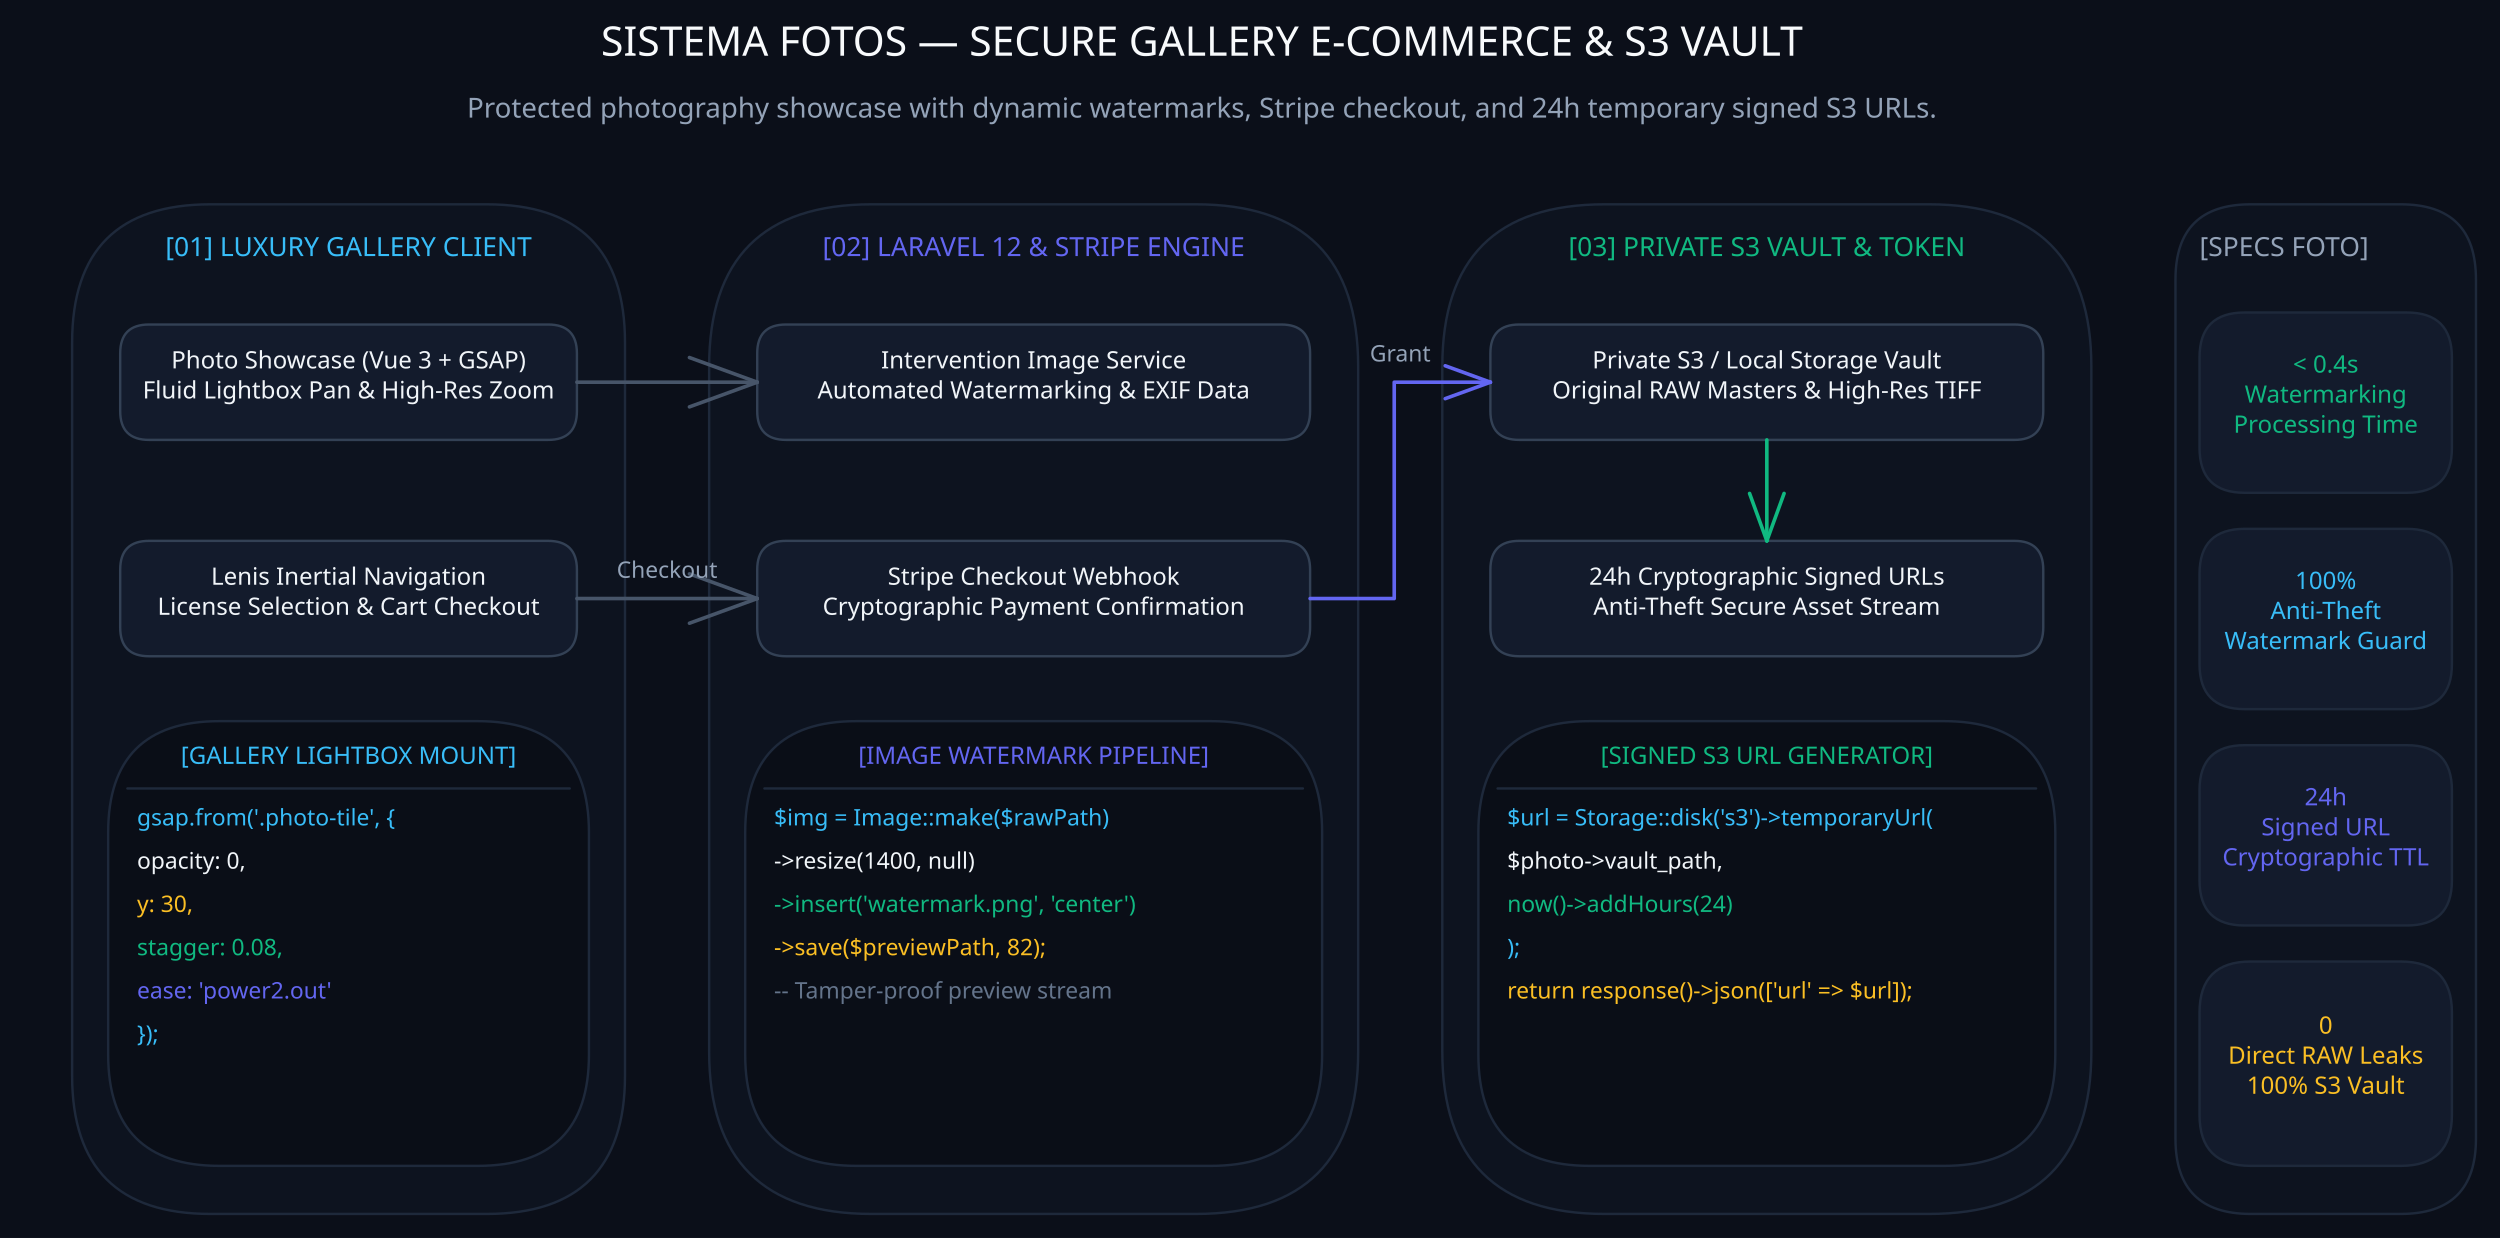
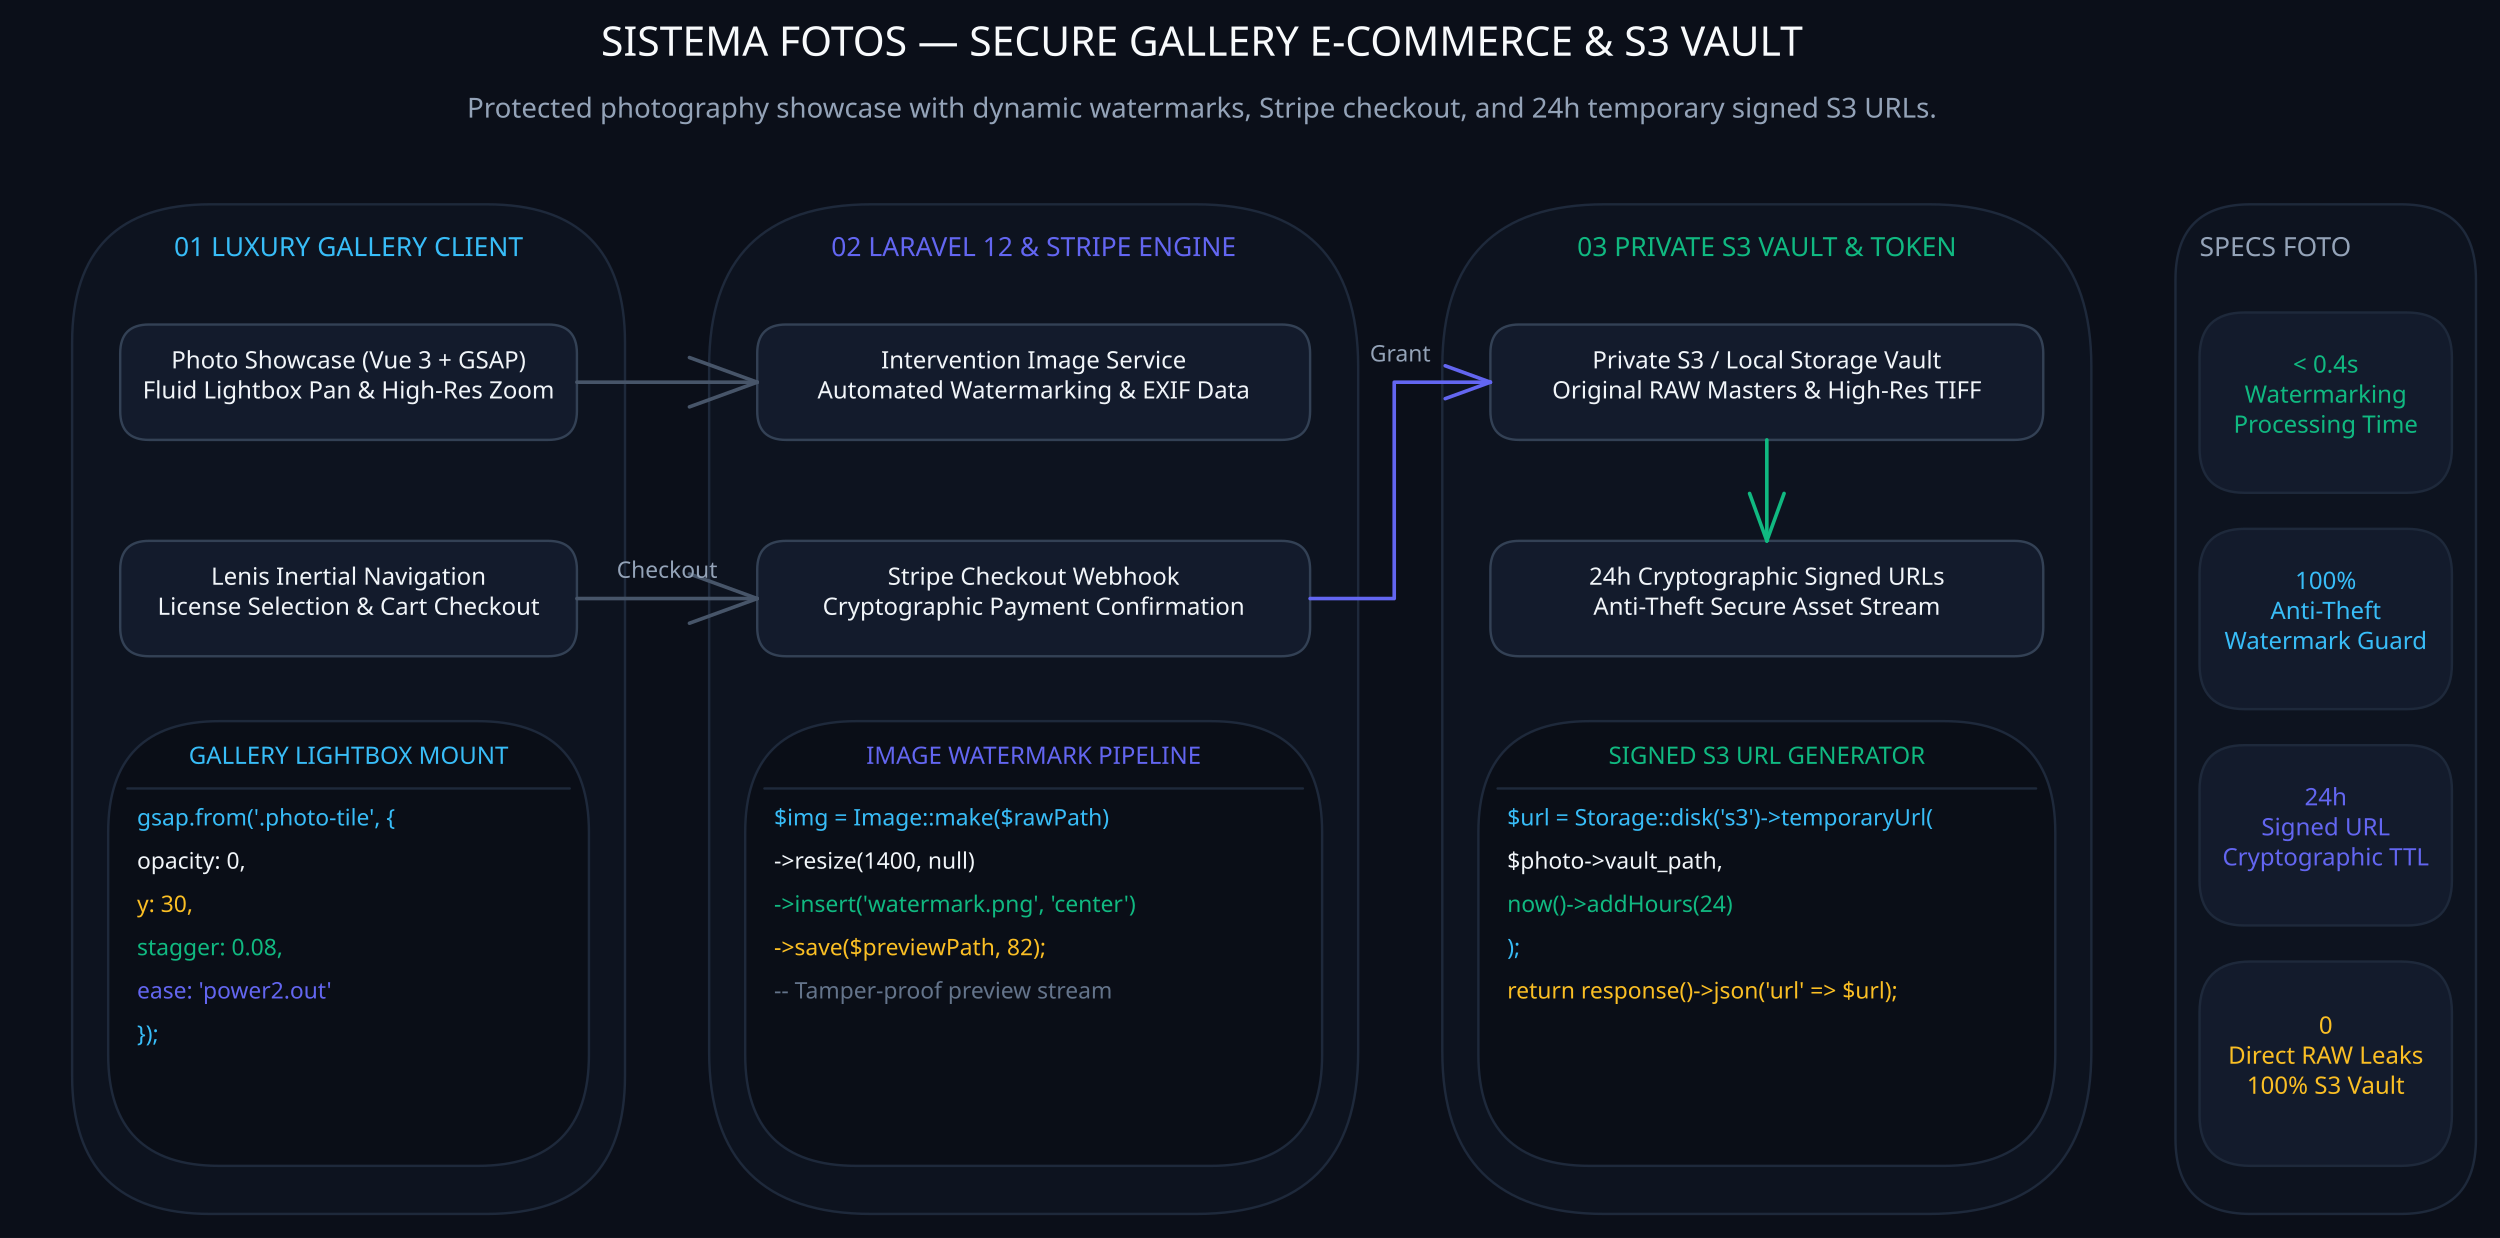
<svg xmlns="http://www.w3.org/2000/svg" version="1.1" viewBox="0 0 1040 515" width="2080" height="1030">
  <defs>
    <style class="style-fonts">
      @font-face {
        font-family: "Virgil";
        src: url("https://unpkg.com/@excalidraw/excalidraw@undefined/dist/excalidraw-assets/Virgil.woff2");
      }
      @font-face {
        font-family: "Cascadia";
        src: url("https://unpkg.com/@excalidraw/excalidraw@undefined/dist/excalidraw-assets/Cascadia.woff2");
      }
      @font-face {
        font-family: "Assistant";
        src: url("https://unpkg.com/@excalidraw/excalidraw@undefined/dist/excalidraw-assets/Assistant-Regular.woff2");
      }
    </style>
  </defs>
  <rect x="0" y="0" width="1040" height="515" fill="#0b0f19" />
  <g transform="translate(10 10) rotate(0 490 14)">
    <text x="490" y="0" font-family="Cascadia, Segoe UI Emoji" font-size="17px" fill="#f8fafc" text-anchor="middle" style="white-space: pre;" direction="ltr" dominant-baseline="text-before-edge">SISTEMA FOTOS — SECURE GALLERY E-COMMERCE &amp; S3 VAULT</text>
  </g>
  <g transform="translate(10 40) rotate(0 490 9)">
    <text x="490" y="0" font-family="Cascadia, Segoe UI Emoji" font-size="11.5px" fill="#94a3b8" text-anchor="middle" style="white-space: pre;" direction="ltr" dominant-baseline="text-before-edge">Protected photography showcase with dynamic watermarks, Stripe checkout, and 24h temporary signed S3 URLs.</text>
  </g>
  <g stroke-linecap="round" transform="translate(30 85) rotate(0 115 210)">
    <path d="M57.5 0 C97.15 0, 136.8 0, 172.5 0 C210.83 0, 230 19.17, 230 57.5 C230 175.03, 230 292.57, 230 362.5 C230 400.83, 210.83 420, 172.5 420 C138.36 420, 104.22 420, 57.5 420 C19.17 420, 0 400.83, 0 362.5 C0 294.86, 0 227.22, 0 57.5 C0 19.17, 19.17 0, 57.5 0" stroke="none" stroke-width="0" fill="#0d131f" />
    <path d="M57.5 0 C85.67 0, 113.85 0, 172.5 0 M57.5 0 C91.78 0, 126.07 0, 172.5 0 M172.5 0 C210.83 0, 230 19.17, 230 57.5 M172.5 0 C210.83 0, 230 19.17, 230 57.5 M230 57.5 C230 152.23, 230 246.95, 230 362.5 M230 57.5 C230 169.72, 230 281.93, 230 362.5 M230 362.5 C230 400.83, 210.83 420, 172.5 420 M230 362.5 C230 400.83, 210.83 420, 172.5 420 M172.5 420 C149.14 420, 125.78 420, 57.5 420 M172.5 420 C140.02 420, 107.55 420, 57.5 420 M57.5 420 C19.17 420, 0 400.83, 0 362.5 M57.5 420 C19.17 420, 0 400.83, 0 362.5 M0 362.5 C0 262.7, 0 162.89, 0 57.5 M0 362.5 C0 256.13, 0 149.75, 0 57.5 M0 57.5 C0 19.17, 19.17 0, 57.5 0 M0 57.5 C0 19.17, 19.17 0, 57.5 0" stroke="#1e293b" stroke-width="1" fill="none" />
  </g>
  <g transform="translate(30 98) rotate(0 115 8)">
-     <text x="115" y="0" font-family="Cascadia, Segoe UI Emoji" font-size="11px" fill="#38bdf8" text-anchor="middle" style="white-space: pre;" direction="ltr" dominant-baseline="text-before-edge">[01] LUXURY GALLERY CLIENT</text>
+     <text x="115" y="0" font-family="Cascadia, Segoe UI Emoji" font-size="11px" fill="#38bdf8" text-anchor="middle" style="white-space: pre;" direction="ltr" dominant-baseline="text-before-edge">01 LUXURY GALLERY CLIENT</text>
  </g>
  <g stroke-linecap="round" transform="translate(50 135) rotate(0 95 24)">
    <path d="M12 0 C49.3 0, 86.6 0, 178 0 C186 0, 190 4, 190 12 C190 18.88, 190 25.77, 190 36 C190 44, 186 48, 178 48 C138.4 48, 98.79 48, 12 48 C4 48, 0 44, 0 36 C0 26.53, 0 17.05, 0 12 C0 4, 4 0, 12 0" stroke="none" stroke-width="0" fill="#131b2c" />
    <path d="M12 0 C52.67 0, 93.34 0, 178 0 M12 0 C76.09 0, 140.19 0, 178 0 M178 0 C186 0, 190 4, 190 12 M178 0 C186 0, 190 4, 190 12 M190 12 C190 21.13, 190 30.27, 190 36 M190 12 C190 19.82, 190 27.65, 190 36 M190 36 C190 44, 186 48, 178 48 M190 36 C190 44, 186 48, 178 48 M178 48 C133.87 48, 89.75 48, 12 48 M178 48 C120.62 48, 63.23 48, 12 48 M12 48 C4 48, 0 44, 0 36 M12 48 C4 48, 0 44, 0 36 M0 36 C0 29.41, 0 22.83, 0 12 M0 36 C0 29.89, 0 23.79, 0 12 M0 12 C0 4, 4 0, 12 0 M0 12 C0 4, 4 0, 12 0" stroke="#334155" stroke-width="1" fill="none" />
  </g>
  <g transform="translate(56 145.5) rotate(0 89 13.5)">
    <text x="89" y="0" font-family="Cascadia, Segoe UI Emoji" font-size="10px" fill="#f1f5f9" text-anchor="middle" style="white-space: pre;" direction="ltr" dominant-baseline="text-before-edge">Photo Showcase (Vue 3 + GSAP)</text>
    <text x="89" y="12.5" font-family="Cascadia, Segoe UI Emoji" font-size="10px" fill="#f1f5f9" text-anchor="middle" style="white-space: pre;" direction="ltr" dominant-baseline="text-before-edge">Fluid Lightbox Pan &amp; High-Res Zoom</text>
  </g>
  <g stroke-linecap="round" transform="translate(50 225) rotate(0 95 24)">
    <path d="M12 0 C62.57 0, 113.14 0, 178 0 C186 0, 190 4, 190 12 C190 21.32, 190 30.63, 190 36 C190 44, 186 48, 178 48 C114.88 48, 51.75 48, 12 48 C4 48, 0 44, 0 36 C0 27.18, 0 18.35, 0 12 C0 4, 4 0, 12 0" stroke="none" stroke-width="0" fill="#131b2c" />
    <path d="M12 0 C52.67 0, 93.34 0, 178 0 M12 0 C57.5 0, 102.99 0, 178 0 M178 0 C186 0, 190 4, 190 12 M178 0 C186 0, 190 4, 190 12 M190 12 C190 18.01, 190 24.03, 190 36 M190 12 C190 18.82, 190 25.64, 190 36 M190 36 C190 44, 186 48, 178 48 M190 36 C190 44, 186 48, 178 48 M178 48 C123.47 48, 68.94 48, 12 48 M178 48 C143.31 48, 108.62 48, 12 48 M12 48 C4 48, 0 44, 0 36 M12 48 C4 48, 0 44, 0 36 M0 36 C0 30.68, 0 25.36, 0 12 M0 36 C0 27.36, 0 18.72, 0 12 M0 12 C0 4, 4 0, 12 0 M0 12 C0 4, 4 0, 12 0" stroke="#334155" stroke-width="1" fill="none" />
  </g>
  <g transform="translate(56 235.5) rotate(0 89 13.5)">
    <text x="89" y="0" font-family="Cascadia, Segoe UI Emoji" font-size="10px" fill="#f1f5f9" text-anchor="middle" style="white-space: pre;" direction="ltr" dominant-baseline="text-before-edge">Lenis Inertial Navigation</text>
    <text x="89" y="12.5" font-family="Cascadia, Segoe UI Emoji" font-size="10px" fill="#f1f5f9" text-anchor="middle" style="white-space: pre;" direction="ltr" dominant-baseline="text-before-edge">License Selection &amp; Cart Checkout</text>
  </g>
  <g stroke-linecap="round" transform="translate(45 300) rotate(0 100 92.5)">
    <path d="M46.25 0 C87.59 0, 128.94 0, 153.75 0 C184.58 0, 200 15.42, 200 46.25 C200 73.04, 200 99.83, 200 138.75 C200 169.58, 184.58 185, 153.75 185 C119.14 185, 84.53 185, 46.25 185 C15.42 185, 0 169.58, 0 138.75 C0 107.24, 0 75.73, 0 46.25 C0 15.42, 15.42 0, 46.25 0" stroke="none" stroke-width="0" fill="#0a0e17" />
    <path d="M46.25 0 C72.59 0, 98.93 0, 153.75 0 M46.25 0 C85.17 0, 124.09 0, 153.75 0 M153.75 0 C184.58 0, 200 15.42, 200 46.25 M153.75 0 C184.58 0, 200 15.42, 200 46.25 M200 46.25 C200 75.91, 200 105.56, 200 138.75 M200 46.25 C200 68.65, 200 91.05, 200 138.75 M200 138.75 C200 169.58, 184.58 185, 153.75 185 M200 138.75 C200 169.58, 184.58 185, 153.75 185 M153.75 185 C111.7 185, 69.64 185, 46.25 185 M153.75 185 C124.48 185, 95.22 185, 46.25 185 M46.25 185 C15.42 185, 0 169.58, 0 138.75 M46.25 185 C15.42 185, 0 169.58, 0 138.75 M0 138.75 C0 104.62, 0 70.5, 0 46.25 M0 138.75 C0 114.17, 0 89.58, 0 46.25 M0 46.25 C0 15.42, 15.42 0, 46.25 0 M0 46.25 C0 15.42, 15.42 0, 46.25 0" stroke="#1e293b" stroke-width="1" fill="none" />
  </g>
  <g transform="translate(45 310) rotate(0 100 8)">
-     <text x="100" y="0" font-family="Cascadia, Segoe UI Emoji" font-size="10px" fill="#38bdf8" text-anchor="middle" style="white-space: pre;" direction="ltr" dominant-baseline="text-before-edge">[GALLERY LIGHTBOX MOUNT]</text>
+     <text x="100" y="0" font-family="Cascadia, Segoe UI Emoji" font-size="10px" fill="#38bdf8" text-anchor="middle" style="white-space: pre;" direction="ltr" dominant-baseline="text-before-edge">GALLERY LIGHTBOX MOUNT</text>
  </g>
  <g stroke-linecap="round">
    <g transform="translate(53 328) rotate(0 92 0)">
      <path d="M0 0 C45.09 0, 90.18 0, 184 0 M0 0 C46.01 0, 92.01 0, 184 0" stroke="#1e293b" stroke-width="1" fill="none" />
    </g>
  </g>
  <mask />
  <g transform="translate(57 336) rotate(0 88 7.5)">
    <text x="0" y="0" font-family="Cascadia, Segoe UI Emoji" font-size="9.5px" fill="#38bdf8" text-anchor="start" style="white-space: pre;" direction="ltr" dominant-baseline="text-before-edge">gsap.from('.photo-tile', {</text>
  </g>
  <g transform="translate(57 354) rotate(0 88 7.5)">
    <text x="0" y="0" font-family="Cascadia, Segoe UI Emoji" font-size="9.5px" fill="#f1f5f9" text-anchor="start" style="white-space: pre;" direction="ltr" dominant-baseline="text-before-edge">  opacity: 0,</text>
  </g>
  <g transform="translate(57 372) rotate(0 88 7.5)">
    <text x="0" y="0" font-family="Cascadia, Segoe UI Emoji" font-size="9.5px" fill="#fbbf24" text-anchor="start" style="white-space: pre;" direction="ltr" dominant-baseline="text-before-edge">  y: 30,</text>
  </g>
  <g transform="translate(57 390) rotate(0 88 7.5)">
    <text x="0" y="0" font-family="Cascadia, Segoe UI Emoji" font-size="9.5px" fill="#10b981" text-anchor="start" style="white-space: pre;" direction="ltr" dominant-baseline="text-before-edge">  stagger: 0.08,</text>
  </g>
  <g transform="translate(57 408) rotate(0 88 7.5)">
    <text x="0" y="0" font-family="Cascadia, Segoe UI Emoji" font-size="9.5px" fill="#6366f1" text-anchor="start" style="white-space: pre;" direction="ltr" dominant-baseline="text-before-edge">  ease: 'power2.out'</text>
  </g>
  <g transform="translate(57 426) rotate(0 88 7.5)">
    <text x="0" y="0" font-family="Cascadia, Segoe UI Emoji" font-size="9.5px" fill="#38bdf8" text-anchor="start" style="white-space: pre;" direction="ltr" dominant-baseline="text-before-edge">});</text>
  </g>
  <g stroke-linecap="round" transform="translate(295 85) rotate(0 135 210)">
    <path d="M67.5 0 C113.98 0, 160.46 0, 202.5 0 C247.5 0, 270 22.5, 270 67.5 C270 166.12, 270 264.74, 270 352.5 C270 397.5, 247.5 420, 202.5 420 C153.96 420, 105.42 420, 67.5 420 C22.5 420, 0 397.5, 0 352.5 C0 261.59, 0 170.68, 0 67.5 C0 22.5, 22.5 0, 67.5 0" stroke="none" stroke-width="0" fill="#0d131f" />
    <path d="M67.5 0 C100.59 0, 133.68 0, 202.5 0 M67.5 0 C102.32 0, 137.14 0, 202.5 0 M202.5 0 C247.5 0, 270 22.5, 270 67.5 M202.5 0 C247.5 0, 270 22.5, 270 67.5 M270 67.5 C270 134.66, 270 201.82, 270 352.5 M270 67.5 C270 139.77, 270 212.04, 270 352.5 M270 352.5 C270 397.5, 247.5 420, 202.5 420 M270 352.5 C270 397.5, 247.5 420, 202.5 420 M202.5 420 C165.6 420, 128.71 420, 67.5 420 M202.5 420 C154.3 420, 106.11 420, 67.5 420 M67.5 420 C22.5 420, 0 397.5, 0 352.5 M67.5 420 C22.5 420, 0 397.5, 0 352.5 M0 352.5 C0 258.02, 0 163.54, 0 67.5 M0 352.5 C0 283.74, 0 214.98, 0 67.5 M0 67.5 C0 22.5, 22.5 0, 67.5 0 M0 67.5 C0 22.5, 22.5 0, 67.5 0" stroke="#1e293b" stroke-width="1" fill="none" />
  </g>
  <g transform="translate(295 98) rotate(0 135 8)">
-     <text x="135" y="0" font-family="Cascadia, Segoe UI Emoji" font-size="11px" fill="#6366f1" text-anchor="middle" style="white-space: pre;" direction="ltr" dominant-baseline="text-before-edge">[02] LARAVEL 12 &amp; STRIPE ENGINE</text>
+     <text x="135" y="0" font-family="Cascadia, Segoe UI Emoji" font-size="11px" fill="#6366f1" text-anchor="middle" style="white-space: pre;" direction="ltr" dominant-baseline="text-before-edge">02 LARAVEL 12 &amp; STRIPE ENGINE</text>
  </g>
  <g stroke-linecap="round" transform="translate(315 135) rotate(0 115 24)">
    <path d="M12 0 C58.19 0, 104.39 0, 218 0 C226 0, 230 4, 230 12 C230 17.94, 230 23.88, 230 36 C230 44, 226 48, 218 48 C155.95 48, 93.89 48, 12 48 C4 48, 0 44, 0 36 C0 28.99, 0 21.99, 0 12 C0 4, 4 0, 12 0" stroke="none" stroke-width="0" fill="#131b2c" />
    <path d="M12 0 C62.5 0, 112.99 0, 218 0 M12 0 C83.26 0, 154.52 0, 218 0 M218 0 C226 0, 230 4, 230 12 M218 0 C226 0, 230 4, 230 12 M230 12 C230 19.34, 230 26.67, 230 36 M230 12 C230 17.08, 230 22.16, 230 36 M230 36 C230 44, 226 48, 218 48 M230 36 C230 44, 226 48, 218 48 M218 48 C148.79 48, 79.57 48, 12 48 M218 48 C172.62 48, 127.24 48, 12 48 M12 48 C4 48, 0 44, 0 36 M12 48 C4 48, 0 44, 0 36 M0 36 C0 29.31, 0 22.62, 0 12 M0 36 C0 27.67, 0 19.35, 0 12 M0 12 C0 4, 4 0, 12 0 M0 12 C0 4, 4 0, 12 0" stroke="#334155" stroke-width="1" fill="none" />
  </g>
  <g transform="translate(321 145.5) rotate(0 109 13.5)">
    <text x="109" y="0" font-family="Cascadia, Segoe UI Emoji" font-size="10px" fill="#f1f5f9" text-anchor="middle" style="white-space: pre;" direction="ltr" dominant-baseline="text-before-edge">Intervention Image Service</text>
    <text x="109" y="12.5" font-family="Cascadia, Segoe UI Emoji" font-size="10px" fill="#f1f5f9" text-anchor="middle" style="white-space: pre;" direction="ltr" dominant-baseline="text-before-edge">Automated Watermarking &amp; EXIF Data</text>
  </g>
  <g stroke-linecap="round" transform="translate(315 225) rotate(0 115 24)">
    <path d="M12 0 C74.66 0, 137.32 0, 218 0 C226 0, 230 4, 230 12 C230 20.37, 230 28.75, 230 36 C230 44, 226 48, 218 48 C167.96 48, 117.92 48, 12 48 C4 48, 0 44, 0 36 C0 29.64, 0 23.28, 0 12 C0 4, 4 0, 12 0" stroke="none" stroke-width="0" fill="#131b2c" />
    <path d="M12 0 C62.5 0, 113 0, 218 0 M12 0 C60.18 0, 108.36 0, 218 0 M218 0 C226 0, 230 4, 230 12 M218 0 C226 0, 230 4, 230 12 M230 12 C230 21.02, 230 30.03, 230 36 M230 12 C230 20.87, 230 29.75, 230 36 M230 36 C230 44, 226 48, 218 48 M230 36 C230 44, 226 48, 218 48 M218 48 C135.87 48, 53.74 48, 12 48 M218 48 C159.58 48, 101.17 48, 12 48 M12 48 C4 48, 0 44, 0 36 M12 48 C4 48, 0 44, 0 36 M0 36 C0 30.58, 0 25.15, 0 12 M0 36 C0 29.94, 0 23.88, 0 12 M0 12 C0 4, 4 0, 12 0 M0 12 C0 4, 4 0, 12 0" stroke="#334155" stroke-width="1" fill="none" />
  </g>
  <g transform="translate(321 235.5) rotate(0 109 13.5)">
    <text x="109" y="0" font-family="Cascadia, Segoe UI Emoji" font-size="10px" fill="#f1f5f9" text-anchor="middle" style="white-space: pre;" direction="ltr" dominant-baseline="text-before-edge">Stripe Checkout Webhook</text>
    <text x="109" y="12.5" font-family="Cascadia, Segoe UI Emoji" font-size="10px" fill="#f1f5f9" text-anchor="middle" style="white-space: pre;" direction="ltr" dominant-baseline="text-before-edge">Cryptographic Payment Confirmation</text>
  </g>
  <g stroke-linecap="round" transform="translate(310 300) rotate(0 120 92.5)">
    <path d="M46.25 0 C102.91 0, 159.57 0, 193.75 0 C224.58 0, 240 15.42, 240 46.25 C240 69.4, 240 92.56, 240 138.75 C240 169.58, 224.58 185, 193.75 185 C137.02 185, 80.29 185, 46.25 185 C15.42 185, 0 169.58, 0 138.75 C0 116.75, 0 94.74, 0 46.25 C0 15.42, 15.42 0, 46.25 0" stroke="none" stroke-width="0" fill="#0a0e17" />
    <path d="M46.25 0 C82.41 0, 118.57 0, 193.75 0 M46.25 0 C93.73 0, 141.2 0, 193.75 0 M193.75 0 C224.58 0, 240 15.42, 240 46.25 M193.75 0 C224.58 0, 240 15.42, 240 46.25 M240 46.25 C240 68.97, 240 91.7, 240 138.75 M240 46.25 C240 76.58, 240 106.9, 240 138.75 M240 138.75 C240 169.58, 224.58 185, 193.75 185 M240 138.75 C240 169.58, 224.58 185, 193.75 185 M193.75 185 C155.2 185, 116.65 185, 46.25 185 M193.75 185 C142.59 185, 91.43 185, 46.25 185 M46.25 185 C15.42 185, 0 169.58, 0 138.75 M46.25 185 C15.42 185, 0 169.58, 0 138.75 M0 138.75 C0 104.23, 0 69.71, 0 46.25 M0 138.75 C0 105.61, 0 72.47, 0 46.25 M0 46.25 C0 15.42, 15.42 0, 46.25 0 M0 46.25 C0 15.42, 15.42 0, 46.25 0" stroke="#1e293b" stroke-width="1" fill="none" />
  </g>
  <g transform="translate(310 310) rotate(0 120 8)">
-     <text x="120" y="0" font-family="Cascadia, Segoe UI Emoji" font-size="10px" fill="#6366f1" text-anchor="middle" style="white-space: pre;" direction="ltr" dominant-baseline="text-before-edge">[IMAGE WATERMARK PIPELINE]</text>
+     <text x="120" y="0" font-family="Cascadia, Segoe UI Emoji" font-size="10px" fill="#6366f1" text-anchor="middle" style="white-space: pre;" direction="ltr" dominant-baseline="text-before-edge">IMAGE WATERMARK PIPELINE</text>
  </g>
  <g stroke-linecap="round">
    <g transform="translate(318 328) rotate(0 112 0)">
      <path d="M0 0 C54.92 0, 109.84 0, 224 0 M0 0 C47.01 0, 94.01 0, 224 0" stroke="#1e293b" stroke-width="1" fill="none" />
    </g>
  </g>
  <mask />
  <g transform="translate(322 336) rotate(0 108 7.5)">
    <text x="0" y="0" font-family="Cascadia, Segoe UI Emoji" font-size="9.5px" fill="#38bdf8" text-anchor="start" style="white-space: pre;" direction="ltr" dominant-baseline="text-before-edge">$img = Image::make($rawPath)</text>
  </g>
  <g transform="translate(322 354) rotate(0 108 7.5)">
    <text x="0" y="0" font-family="Cascadia, Segoe UI Emoji" font-size="9.5px" fill="#f1f5f9" text-anchor="start" style="white-space: pre;" direction="ltr" dominant-baseline="text-before-edge">  -&gt;resize(1400, null)</text>
  </g>
  <g transform="translate(322 372) rotate(0 108 7.5)">
    <text x="0" y="0" font-family="Cascadia, Segoe UI Emoji" font-size="9.5px" fill="#10b981" text-anchor="start" style="white-space: pre;" direction="ltr" dominant-baseline="text-before-edge">  -&gt;insert('watermark.png', 'center')</text>
  </g>
  <g transform="translate(322 390) rotate(0 108 7.5)">
    <text x="0" y="0" font-family="Cascadia, Segoe UI Emoji" font-size="9.5px" fill="#fbbf24" text-anchor="start" style="white-space: pre;" direction="ltr" dominant-baseline="text-before-edge">  -&gt;save($previewPath, 82);</text>
  </g>
  <g transform="translate(322 408) rotate(0 108 7.5)">
    <text x="0" y="0" font-family="Cascadia, Segoe UI Emoji" font-size="9.5px" fill="#64748b" text-anchor="start" style="white-space: pre;" direction="ltr" dominant-baseline="text-before-edge">-- Tamper-proof preview stream</text>
  </g>
  <g stroke-linecap="round" transform="translate(600 85) rotate(0 135 210)">
    <path d="M67.5 0 C108.52 0, 149.55 0, 202.5 0 C247.5 0, 270 22.5, 270 67.5 C270 140.46, 270 213.42, 270 352.5 C270 397.5, 247.5 420, 202.5 420 C155.07 420, 107.63 420, 67.5 420 C22.5 420, 0 397.5, 0 352.5 C0 258.53, 0 164.56, 0 67.5 C0 22.5, 22.5 0, 67.5 0" stroke="none" stroke-width="0" fill="#0d131f" />
    <path d="M67.5 0 C100.61 0, 133.71 0, 202.5 0 M67.5 0 C104.46 0, 141.42 0, 202.5 0 M202.5 0 C247.5 0, 270 22.5, 270 67.5 M202.5 0 C247.5 0, 270 22.5, 270 67.5 M270 67.5 C270 160.33, 270 253.15, 270 352.5 M270 67.5 C270 170.16, 270 272.81, 270 352.5 M270 352.5 C270 397.5, 247.5 420, 202.5 420 M270 352.5 C270 397.5, 247.5 420, 202.5 420 M202.5 420 C160.36 420, 118.22 420, 67.5 420 M202.5 420 C148.5 420, 94.5 420, 67.5 420 M67.5 420 C22.5 420, 0 397.5, 0 352.5 M67.5 420 C22.5 420, 0 397.5, 0 352.5 M0 352.5 C0 249.28, 0 146.07, 0 67.5 M0 352.5 C0 243.93, 0 135.37, 0 67.5 M0 67.5 C0 22.5, 22.5 0, 67.5 0 M0 67.5 C0 22.5, 22.5 0, 67.5 0" stroke="#1e293b" stroke-width="1" fill="none" />
  </g>
  <g transform="translate(600 98) rotate(0 135 8)">
-     <text x="135" y="0" font-family="Cascadia, Segoe UI Emoji" font-size="11px" fill="#10b981" text-anchor="middle" style="white-space: pre;" direction="ltr" dominant-baseline="text-before-edge">[03] PRIVATE S3 VAULT &amp; TOKEN</text>
+     <text x="135" y="0" font-family="Cascadia, Segoe UI Emoji" font-size="11px" fill="#10b981" text-anchor="middle" style="white-space: pre;" direction="ltr" dominant-baseline="text-before-edge">03 PRIVATE S3 VAULT &amp; TOKEN</text>
  </g>
  <g stroke-linecap="round" transform="translate(620 135) rotate(0 115 24)">
    <path d="M12 0 C91.07 0, 170.13 0, 218 0 C226 0, 230 4, 230 12 C230 20.58, 230 29.16, 230 36 C230 44, 226 48, 218 48 C157.63 48, 97.26 48, 12 48 C4 48, 0 44, 0 36 C0 28.74, 0 21.47, 0 12 C0 4, 4 0, 12 0" stroke="none" stroke-width="0" fill="#131b2c" />
    <path d="M12 0 C62.52 0, 113.05 0, 218 0 M12 0 C86.52 0, 161.04 0, 218 0 M218 0 C226 0, 230 4, 230 12 M218 0 C226 0, 230 4, 230 12 M230 12 C230 21.5, 230 30.99, 230 36 M230 12 C230 19.64, 230 27.28, 230 36 M230 36 C230 44, 226 48, 218 48 M230 36 C230 44, 226 48, 218 48 M218 48 C140.79 48, 63.57 48, 12 48 M218 48 C163.77 48, 109.53 48, 12 48 M12 48 C4 48, 0 44, 0 36 M12 48 C4 48, 0 44, 0 36 M0 36 C0 28.57, 0 21.15, 0 12 M0 36 C0 29.12, 0 22.24, 0 12 M0 12 C0 4, 4 0, 12 0 M0 12 C0 4, 4 0, 12 0" stroke="#334155" stroke-width="1" fill="none" />
  </g>
  <g transform="translate(626 145.5) rotate(0 109 13.5)">
    <text x="109" y="0" font-family="Cascadia, Segoe UI Emoji" font-size="10px" fill="#f1f5f9" text-anchor="middle" style="white-space: pre;" direction="ltr" dominant-baseline="text-before-edge">Private S3 / Local Storage Vault</text>
    <text x="109" y="12.5" font-family="Cascadia, Segoe UI Emoji" font-size="10px" fill="#f1f5f9" text-anchor="middle" style="white-space: pre;" direction="ltr" dominant-baseline="text-before-edge">Original RAW Masters &amp; High-Res TIFF</text>
  </g>
  <g stroke-linecap="round" transform="translate(620 225) rotate(0 115 24)">
    <path d="M12 0 C66.33 0, 120.66 0, 218 0 C226 0, 230 4, 230 12 C230 18.21, 230 24.42, 230 36 C230 44, 226 48, 218 48 C169.64 48, 121.29 48, 12 48 C4 48, 0 44, 0 36 C0 29.38, 0 22.77, 0 12 C0 4, 4 0, 12 0" stroke="none" stroke-width="0" fill="#131b2c" />
    <path d="M12 0 C62.53 0, 113.05 0, 218 0 M12 0 C63.44 0, 114.88 0, 218 0 M218 0 C226 0, 230 4, 230 12 M218 0 C226 0, 230 4, 230 12 M230 12 C230 18.38, 230 24.75, 230 36 M230 12 C230 18.63, 230 25.27, 230 36 M230 36 C230 44, 226 48, 218 48 M230 36 C230 44, 226 48, 218 48 M218 48 C169.07 48, 120.15 48, 12 48 M218 48 C150.73 48, 83.46 48, 12 48 M12 48 C4 48, 0 44, 0 36 M12 48 C4 48, 0 44, 0 36 M0 36 C0 29.84, 0 23.68, 0 12 M0 36 C0 26.59, 0 17.17, 0 12 M0 12 C0 4, 4 0, 12 0 M0 12 C0 4, 4 0, 12 0" stroke="#334155" stroke-width="1" fill="none" />
  </g>
  <g transform="translate(626 235.5) rotate(0 109 13.5)">
    <text x="109" y="0" font-family="Cascadia, Segoe UI Emoji" font-size="10px" fill="#f1f5f9" text-anchor="middle" style="white-space: pre;" direction="ltr" dominant-baseline="text-before-edge">24h Cryptographic Signed URLs</text>
    <text x="109" y="12.5" font-family="Cascadia, Segoe UI Emoji" font-size="10px" fill="#f1f5f9" text-anchor="middle" style="white-space: pre;" direction="ltr" dominant-baseline="text-before-edge">Anti-Theft Secure Asset Stream</text>
  </g>
  <g stroke-linecap="round" transform="translate(615 300) rotate(0 120 92.5)">
    <path d="M46.25 0 C96.94 0, 147.64 0, 193.75 0 C224.58 0, 240 15.42, 240 46.25 C240 79.57, 240 112.9, 240 138.75 C240 169.58, 224.58 185, 193.75 185 C138.23 185, 82.7 185, 46.25 185 C15.42 185, 0 169.58, 0 138.75 C0 115.75, 0 92.76, 0 46.25 C0 15.42, 15.42 0, 46.25 0" stroke="none" stroke-width="0" fill="#0a0e17" />
    <path d="M46.25 0 C82.43 0, 118.61 0, 193.75 0 M46.25 0 C96.06 0, 145.87 0, 193.75 0 M193.75 0 C224.58 0, 240 15.42, 240 46.25 M193.75 0 C224.58 0, 240 15.42, 240 46.25 M240 46.25 C240 77.31, 240 108.36, 240 138.75 M240 46.25 C240 67.94, 240 89.63, 240 138.75 M240 138.75 C240 169.58, 224.58 185, 193.75 185 M240 138.75 C240 169.58, 224.58 185, 193.75 185 M193.75 185 C149.47 185, 105.19 185, 46.25 185 M193.75 185 C136.25 185, 78.75 185, 46.25 185 M46.25 185 C15.42 185, 0 169.58, 0 138.75 M46.25 185 C15.42 185, 0 169.58, 0 138.75 M0 138.75 C0 119.89, 0 101.03, 0 46.25 M0 138.75 C0 111.19, 0 83.63, 0 46.25 M0 46.25 C0 15.42, 15.42 0, 46.25 0 M0 46.25 C0 15.42, 15.42 0, 46.25 0" stroke="#1e293b" stroke-width="1" fill="none" />
  </g>
  <g transform="translate(615 310) rotate(0 120 8)">
-     <text x="120" y="0" font-family="Cascadia, Segoe UI Emoji" font-size="10px" fill="#10b981" text-anchor="middle" style="white-space: pre;" direction="ltr" dominant-baseline="text-before-edge">[SIGNED S3 URL GENERATOR]</text>
+     <text x="120" y="0" font-family="Cascadia, Segoe UI Emoji" font-size="10px" fill="#10b981" text-anchor="middle" style="white-space: pre;" direction="ltr" dominant-baseline="text-before-edge">SIGNED S3 URL GENERATOR</text>
  </g>
  <g stroke-linecap="round">
    <g transform="translate(623 328) rotate(0 112 0)">
      <path d="M0 0 C54.95 0, 109.9 0, 224 0 M0 0 C50.55 0, 101.1 0, 224 0" stroke="#1e293b" stroke-width="1" fill="none" />
    </g>
  </g>
  <mask />
  <g transform="translate(627 336) rotate(0 108 7.5)">
    <text x="0" y="0" font-family="Cascadia, Segoe UI Emoji" font-size="9.5px" fill="#38bdf8" text-anchor="start" style="white-space: pre;" direction="ltr" dominant-baseline="text-before-edge">$url = Storage::disk('s3')-&gt;temporaryUrl(</text>
  </g>
  <g transform="translate(627 354) rotate(0 108 7.5)">
    <text x="0" y="0" font-family="Cascadia, Segoe UI Emoji" font-size="9.5px" fill="#f1f5f9" text-anchor="start" style="white-space: pre;" direction="ltr" dominant-baseline="text-before-edge">  $photo-&gt;vault_path,</text>
  </g>
  <g transform="translate(627 372) rotate(0 108 7.5)">
    <text x="0" y="0" font-family="Cascadia, Segoe UI Emoji" font-size="9.5px" fill="#10b981" text-anchor="start" style="white-space: pre;" direction="ltr" dominant-baseline="text-before-edge">  now()-&gt;addHours(24)</text>
  </g>
  <g transform="translate(627 390) rotate(0 108 7.5)">
    <text x="0" y="0" font-family="Cascadia, Segoe UI Emoji" font-size="9.5px" fill="#38bdf8" text-anchor="start" style="white-space: pre;" direction="ltr" dominant-baseline="text-before-edge">);</text>
  </g>
  <g transform="translate(627 408) rotate(0 108 7.5)">
-     <text x="0" y="0" font-family="Cascadia, Segoe UI Emoji" font-size="9.5px" fill="#fbbf24" text-anchor="start" style="white-space: pre;" direction="ltr" dominant-baseline="text-before-edge">return response()-&gt;json(['url' =&gt; $url]);</text>
+     <text x="0" y="0" font-family="Cascadia, Segoe UI Emoji" font-size="9.5px" fill="#fbbf24" text-anchor="start" style="white-space: pre;" direction="ltr" dominant-baseline="text-before-edge">return response()-&gt;json('url' =&gt; $url);</text>
  </g>
  <g stroke-linecap="round" transform="translate(905 85) rotate(0 62.5 210)">
    <path d="M31.25 0 C47.71 0, 64.18 0, 93.75 0 C114.58 0, 125 10.42, 125 31.25 C125 162.08, 125 292.91, 125 388.75 C125 409.58, 114.58 420, 93.75 420 C72.3 420, 50.85 420, 31.25 420 C10.42 420, 0 409.58, 0 388.75 C0 267.04, 0 145.33, 0 31.25 C0 10.42, 10.42 0, 31.25 0" stroke="none" stroke-width="0" fill="#0d131f" />
    <path d="M31.25 0 C46.59 0, 61.92 0, 93.75 0 M31.25 0 C49.35 0, 67.45 0, 93.75 0 M93.75 0 C114.58 0, 125 10.42, 125 31.25 M93.75 0 C114.58 0, 125 10.42, 125 31.25 M125 31.25 C125 108.39, 125 185.53, 125 388.75 M125 31.25 C125 126.64, 125 222.02, 125 388.75 M125 388.75 C125 409.58, 114.58 420, 93.75 420 M125 388.75 C125 409.58, 114.58 420, 93.75 420 M93.75 420 C71.81 420, 49.88 420, 31.25 420 M93.75 420 C78.57 420, 63.38 420, 31.25 420 M31.25 420 C10.42 420, 0 409.58, 0 388.75 M31.25 420 C10.42 420, 0 409.58, 0 388.75 M0 388.75 C0 248.32, 0 107.88, 0 31.25 M0 388.75 C0 274.14, 0 159.52, 0 31.25 M0 31.25 C0 10.42, 10.42 0, 31.25 0 M0 31.25 C0 10.42, 10.42 0, 31.25 0" stroke="#1e293b" stroke-width="1" fill="none" />
  </g>
  <g transform="translate(915 98) rotate(0 52.5 8)">
-     <text x="0" y="0" font-family="Cascadia, Segoe UI Emoji" font-size="11px" fill="#94a3b8" text-anchor="start" style="white-space: pre;" direction="ltr" dominant-baseline="text-before-edge">[SPECS FOTO]</text>
+     <text x="0" y="0" font-family="Cascadia, Segoe UI Emoji" font-size="11px" fill="#94a3b8" text-anchor="start" style="white-space: pre;" direction="ltr" dominant-baseline="text-before-edge">SPECS FOTO</text>
  </g>
  <g stroke-linecap="round" transform="translate(915 130) rotate(0 52.5 37.5)">
    <path d="M18.75 0 C41.93 0, 65.11 0, 86.25 0 C98.75 0, 105 6.25, 105 18.75 C105 28.78, 105 38.8, 105 56.25 C105 68.75, 98.75 75, 86.25 75 C67.02 75, 47.79 75, 18.75 75 C6.25 75, 0 68.75, 0 56.25 C0 44.5, 0 32.74, 0 18.75 C0 6.25, 6.25 0, 18.75 0" stroke="none" stroke-width="0" fill="#131b2c" />
    <path d="M18.75 0 C35.31 0, 51.88 0, 86.25 0 M18.75 0 C44.24 0, 69.72 0, 86.25 0 M86.25 0 C98.75 0, 105 6.25, 105 18.75 M86.25 0 C98.75 0, 105 6.25, 105 18.75 M105 18.75 C105 29.47, 105 40.18, 105 56.25 M105 18.75 C105 27.18, 105 35.62, 105 56.25 M105 56.25 C105 68.75, 98.75 75, 86.25 75 M105 56.25 C105 68.75, 98.75 75, 86.25 75 M86.25 75 C71.83 75, 57.41 75, 18.75 75 M86.25 75 C65.58 75, 44.91 75, 18.75 75 M18.75 75 C6.25 75, 0 68.75, 0 56.25 M18.75 75 C6.25 75, 0 68.75, 0 56.25 M0 56.25 C0 43.5, 0 30.75, 0 18.75 M0 56.25 C0 47.76, 0 39.28, 0 18.75 M0 18.75 C0 6.25, 6.25 0, 18.75 0 M0 18.75 C0 6.25, 6.25 0, 18.75 0" stroke="#1e293b" stroke-width="1" fill="none" />
  </g>
  <g transform="translate(921 147.25) rotate(0 46.5 20.25)">
    <text x="46.5" y="0" font-family="Cascadia, Segoe UI Emoji" font-size="10px" fill="#10b981" text-anchor="middle" style="white-space: pre;" direction="ltr" dominant-baseline="text-before-edge">&lt; 0.4s</text>
    <text x="46.5" y="12.5" font-family="Cascadia, Segoe UI Emoji" font-size="10px" fill="#10b981" text-anchor="middle" style="white-space: pre;" direction="ltr" dominant-baseline="text-before-edge">Watermarking</text>
    <text x="46.5" y="25" font-family="Cascadia, Segoe UI Emoji" font-size="10px" fill="#10b981" text-anchor="middle" style="white-space: pre;" direction="ltr" dominant-baseline="text-before-edge">Processing Time</text>
  </g>
  <g stroke-linecap="round" transform="translate(915 220) rotate(0 52.5 37.5)">
    <path d="M18.75 0 C33.82 0, 48.9 0, 86.25 0 C98.75 0, 105 6.25, 105 18.75 C105 32.58, 105 46.41, 105 56.25 C105 68.75, 98.75 75, 86.25 75 C70.96 75, 55.67 75, 18.75 75 C6.25 75, 0 68.75, 0 56.25 C0 45.51, 0 34.77, 0 18.75 C0 6.25, 6.25 0, 18.75 0" stroke="none" stroke-width="0" fill="#131b2c" />
    <path d="M18.75 0 C35.31 0, 51.88 0, 86.25 0 M18.75 0 C36.67 0, 54.6 0, 86.25 0 M86.25 0 C98.75 0, 105 6.25, 105 18.75 M86.25 0 C98.75 0, 105 6.25, 105 18.75 M105 18.75 C105 32.09, 105 45.43, 105 56.25 M105 18.75 C105 33.11, 105 47.47, 105 56.25 M105 56.25 C105 68.75, 98.75 75, 86.25 75 M105 56.25 C105 68.75, 98.75 75, 86.25 75 M86.25 75 C67.6 75, 48.94 75, 18.75 75 M86.25 75 C61.31 75, 36.37 75, 18.75 75 M18.75 75 C6.25 75, 0 68.75, 0 56.25 M18.75 75 C6.25 75, 0 68.75, 0 56.25 M0 56.25 C0 45.48, 0 34.7, 0 18.75 M0 56.25 C0 43.8, 0 31.35, 0 18.75 M0 18.75 C0 6.25, 6.25 0, 18.75 0 M0 18.75 C0 6.25, 6.25 0, 18.75 0" stroke="#1e293b" stroke-width="1" fill="none" />
  </g>
  <g transform="translate(921 237.25) rotate(0 46.5 20.25)">
    <text x="46.5" y="0" font-family="Cascadia, Segoe UI Emoji" font-size="10px" fill="#38bdf8" text-anchor="middle" style="white-space: pre;" direction="ltr" dominant-baseline="text-before-edge">100%</text>
    <text x="46.5" y="12.5" font-family="Cascadia, Segoe UI Emoji" font-size="10px" fill="#38bdf8" text-anchor="middle" style="white-space: pre;" direction="ltr" dominant-baseline="text-before-edge">Anti-Theft</text>
    <text x="46.5" y="25" font-family="Cascadia, Segoe UI Emoji" font-size="10px" fill="#38bdf8" text-anchor="middle" style="white-space: pre;" direction="ltr" dominant-baseline="text-before-edge">Watermark Guard</text>
  </g>
  <g stroke-linecap="round" transform="translate(915 310) rotate(0 52.5 37.5)">
    <path d="M18.75 0 C39.22 0, 59.69 0, 86.25 0 C98.75 0, 105 6.25, 105 18.75 C105 28.88, 105 39.02, 105 56.25 C105 68.75, 98.75 75, 86.25 75 C61.39 75, 36.54 75, 18.75 75 C6.25 75, 0 68.75, 0 56.25 C0 46.52, 0 36.8, 0 18.75 C0 6.25, 6.25 0, 18.75 0" stroke="none" stroke-width="0" fill="#131b2c" />
    <path d="M18.75 0 C35.32 0, 51.88 0, 86.25 0 M18.75 0 C42.61 0, 66.48 0, 86.25 0 M86.25 0 C98.75 0, 105 6.25, 105 18.75 M86.25 0 C98.75 0, 105 6.25, 105 18.75 M105 18.75 C105 27.22, 105 35.69, 105 56.25 M105 18.75 C105 31.54, 105 44.33, 105 56.25 M105 56.25 C105 68.75, 98.75 75, 86.25 75 M105 56.25 C105 68.75, 98.75 75, 86.25 75 M86.25 75 C63.37 75, 40.48 75, 18.75 75 M86.25 75 C70.54 75, 54.82 75, 18.75 75 M18.75 75 C6.25 75, 0 68.75, 0 56.25 M18.75 75 C6.25 75, 0 68.75, 0 56.25 M0 56.25 C0 47.45, 0 38.66, 0 18.75 M0 56.25 C0 47.34, 0 38.43, 0 18.75 M0 18.75 C0 6.25, 6.25 0, 18.75 0 M0 18.75 C0 6.25, 6.25 0, 18.75 0" stroke="#1e293b" stroke-width="1" fill="none" />
  </g>
  <g transform="translate(921 327.25) rotate(0 46.5 20.25)">
    <text x="46.5" y="0" font-family="Cascadia, Segoe UI Emoji" font-size="10px" fill="#6366f1" text-anchor="middle" style="white-space: pre;" direction="ltr" dominant-baseline="text-before-edge">24h</text>
    <text x="46.5" y="12.5" font-family="Cascadia, Segoe UI Emoji" font-size="10px" fill="#6366f1" text-anchor="middle" style="white-space: pre;" direction="ltr" dominant-baseline="text-before-edge">Signed URL</text>
    <text x="46.5" y="25" font-family="Cascadia, Segoe UI Emoji" font-size="10px" fill="#6366f1" text-anchor="middle" style="white-space: pre;" direction="ltr" dominant-baseline="text-before-edge">Cryptographic TTL</text>
  </g>
  <g stroke-linecap="round" transform="translate(915 400) rotate(0 52.5 42.5)">
    <path d="M21.25 0 C45.2 0, 69.15 0, 83.75 0 C97.92 0, 105 7.08, 105 21.25 C105 37.05, 105 52.84, 105 63.75 C105 77.92, 97.92 85, 83.75 85 C64.38 85, 45.01 85, 21.25 85 C7.08 85, 0 77.92, 0 63.75 C0 53.88, 0 44, 0 21.25 C0 7.08, 7.08 0, 21.25 0" stroke="none" stroke-width="0" fill="#131b2c" />
    <path d="M21.25 0 C36.59 0, 51.93 0, 83.75 0 M21.25 0 C36.34 0, 51.44 0, 83.75 0 M83.75 0 C97.92 0, 105 7.08, 105 21.25 M83.75 0 C97.92 0, 105 7.08, 105 21.25 M105 21.25 C105 33.82, 105 46.39, 105 63.75 M105 21.25 C105 33.96, 105 46.68, 105 63.75 M105 63.75 C105 77.92, 97.92 85, 83.75 85 M105 63.75 C105 77.92, 97.92 85, 83.75 85 M83.75 85 C71.14 85, 58.54 85, 21.25 85 M83.75 85 C65.24 85, 46.74 85, 21.25 85 M21.25 85 C7.08 85, 0 77.92, 0 63.75 M21.25 85 C7.08 85, 0 77.92, 0 63.75 M0 63.75 C0 47.52, 0 31.3, 0 21.25 M0 63.75 C0 49.16, 0 34.57, 0 21.25 M0 21.25 C0 7.08, 7.08 0, 21.25 0 M0 21.25 C0 7.08, 7.08 0, 21.25 0" stroke="#1e293b" stroke-width="1" fill="none" />
  </g>
  <g transform="translate(921 422.25) rotate(0 46.5 20.25)">
    <text x="46.5" y="0" font-family="Cascadia, Segoe UI Emoji" font-size="10px" fill="#fbbf24" text-anchor="middle" style="white-space: pre;" direction="ltr" dominant-baseline="text-before-edge">0</text>
    <text x="46.5" y="12.5" font-family="Cascadia, Segoe UI Emoji" font-size="10px" fill="#fbbf24" text-anchor="middle" style="white-space: pre;" direction="ltr" dominant-baseline="text-before-edge">Direct RAW Leaks</text>
    <text x="46.5" y="25" font-family="Cascadia, Segoe UI Emoji" font-size="10px" fill="#fbbf24" text-anchor="middle" style="white-space: pre;" direction="ltr" dominant-baseline="text-before-edge">100% S3 Vault</text>
  </g>
  <g stroke-linecap="round">
    <g transform="translate(240 159) rotate(0 37.5 0)">
      <path d="M0 0 C18.41 0, 36.82 0, 75 0 M0 0 C24.71 0, 49.42 0, 75 0" stroke="#475569" stroke-width="1.5" fill="none" />
    </g>
    <g transform="translate(240 159) rotate(0 37.5 0)">
      <path d="M46.81 10.26 C53.73 7.74, 60.65 5.22, 75 0 M46.81 10.26 C56.1 6.88, 65.39 3.5, 75 0" stroke="#475569" stroke-width="1.5" fill="none" />
    </g>
    <g transform="translate(240 159) rotate(0 37.5 0)">
      <path d="M46.81 -10.26 C53.73 -7.74, 60.65 -5.22, 75 0 M46.81 -10.26 C56.1 -6.88, 65.39 -3.5, 75 0" stroke="#475569" stroke-width="1.5" fill="none" />
    </g>
  </g>
  <mask />
  <g stroke-linecap="round">
    <g transform="translate(240 249) rotate(0 37.5 0)">
      <path d="M0 0 C18.41 0, 36.82 0, 75 0 M0 0 C20.51 0, 41.02 0, 75 0" stroke="#475569" stroke-width="1.5" fill="none" />
    </g>
    <g transform="translate(240 249) rotate(0 37.5 0)">
      <path d="M46.81 10.26 C53.73 7.74, 60.65 5.22, 75 0 M46.81 10.26 C54.52 7.45, 62.23 4.65, 75 0" stroke="#475569" stroke-width="1.5" fill="none" />
    </g>
    <g transform="translate(240 249) rotate(0 37.5 0)">
      <path d="M46.81 -10.26 C53.73 -7.74, 60.65 -5.22, 75 0 M46.81 -10.26 C54.52 -7.45, 62.23 -4.65, 75 0" stroke="#475569" stroke-width="1.5" fill="none" />
    </g>
  </g>
  <mask />
  <g transform="translate(232.5 233) rotate(0 45 7.5)">
    <text x="45" y="0" font-family="Cascadia, Segoe UI Emoji" font-size="9.5px" fill="#94a3b8" text-anchor="middle" style="white-space: pre;" direction="ltr" dominant-baseline="text-before-edge">Checkout</text>
  </g>
  <g stroke-linecap="round">
    <g transform="translate(545 249) rotate(0 37.5 -45)">
      <path d="M0 0 C8.59 0, 17.18 0, 35 0 M0 0 C12.65 0, 25.3 0, 35 0 M35 0 C35 -22.05, 35 -44.11, 35 -90 M35 0 C35 -29.14, 35 -58.29, 35 -90 M35 -90 C44.04 -90, 53.09 -90, 75 -90 M35 -90 C46.15 -90, 57.3 -90, 75 -90" stroke="#6366f1" stroke-width="1.5" fill="none" />
    </g>
    <g transform="translate(545 249) rotate(0 37.5 -45)">
      <path d="M56.21 -83.16 C60.82 -84.84, 65.43 -86.52, 75 -90 M56.21 -83.16 C63 -85.63, 69.79 -88.1, 75 -90" stroke="#6366f1" stroke-width="1.5" fill="none" />
    </g>
    <g transform="translate(545 249) rotate(0 37.5 -45)">
      <path d="M56.21 -96.84 C60.82 -95.16, 65.43 -93.48, 75 -90 M56.21 -96.84 C63 -94.37, 69.79 -91.9, 75 -90" stroke="#6366f1" stroke-width="1.5" fill="none" />
    </g>
  </g>
  <mask />
  <g transform="translate(537.5 143) rotate(0 45 7.5)">
    <text x="45" y="0" font-family="Cascadia, Segoe UI Emoji" font-size="9.5px" fill="#94a3b8" text-anchor="middle" style="white-space: pre;" direction="ltr" dominant-baseline="text-before-edge">Grant</text>
  </g>
  <g stroke-linecap="round">
    <g transform="translate(735 183) rotate(0 0 21)">
      <path d="M0 0 C0 10.31, 0 20.62, 0 42 M0 0 C0 10.48, 0 20.95, 0 42" stroke="#10b981" stroke-width="1.5" fill="none" />
    </g>
    <g transform="translate(735 183) rotate(0 0 21)">
      <path d="M-7.18 22.27 C-5.42 27.11, -3.66 31.96, 0 42 M-7.18 22.27 C-5.39 27.19, -3.6 32.11, 0 42" stroke="#10b981" stroke-width="1.5" fill="none" />
    </g>
    <g transform="translate(735 183) rotate(0 0 21)">
      <path d="M7.18 22.27 C5.42 27.11, 3.66 31.96, 0 42 M7.18 22.27 C5.39 27.19, 3.6 32.11, 0 42" stroke="#10b981" stroke-width="1.5" fill="none" />
    </g>
  </g>
  <mask />
</svg>
